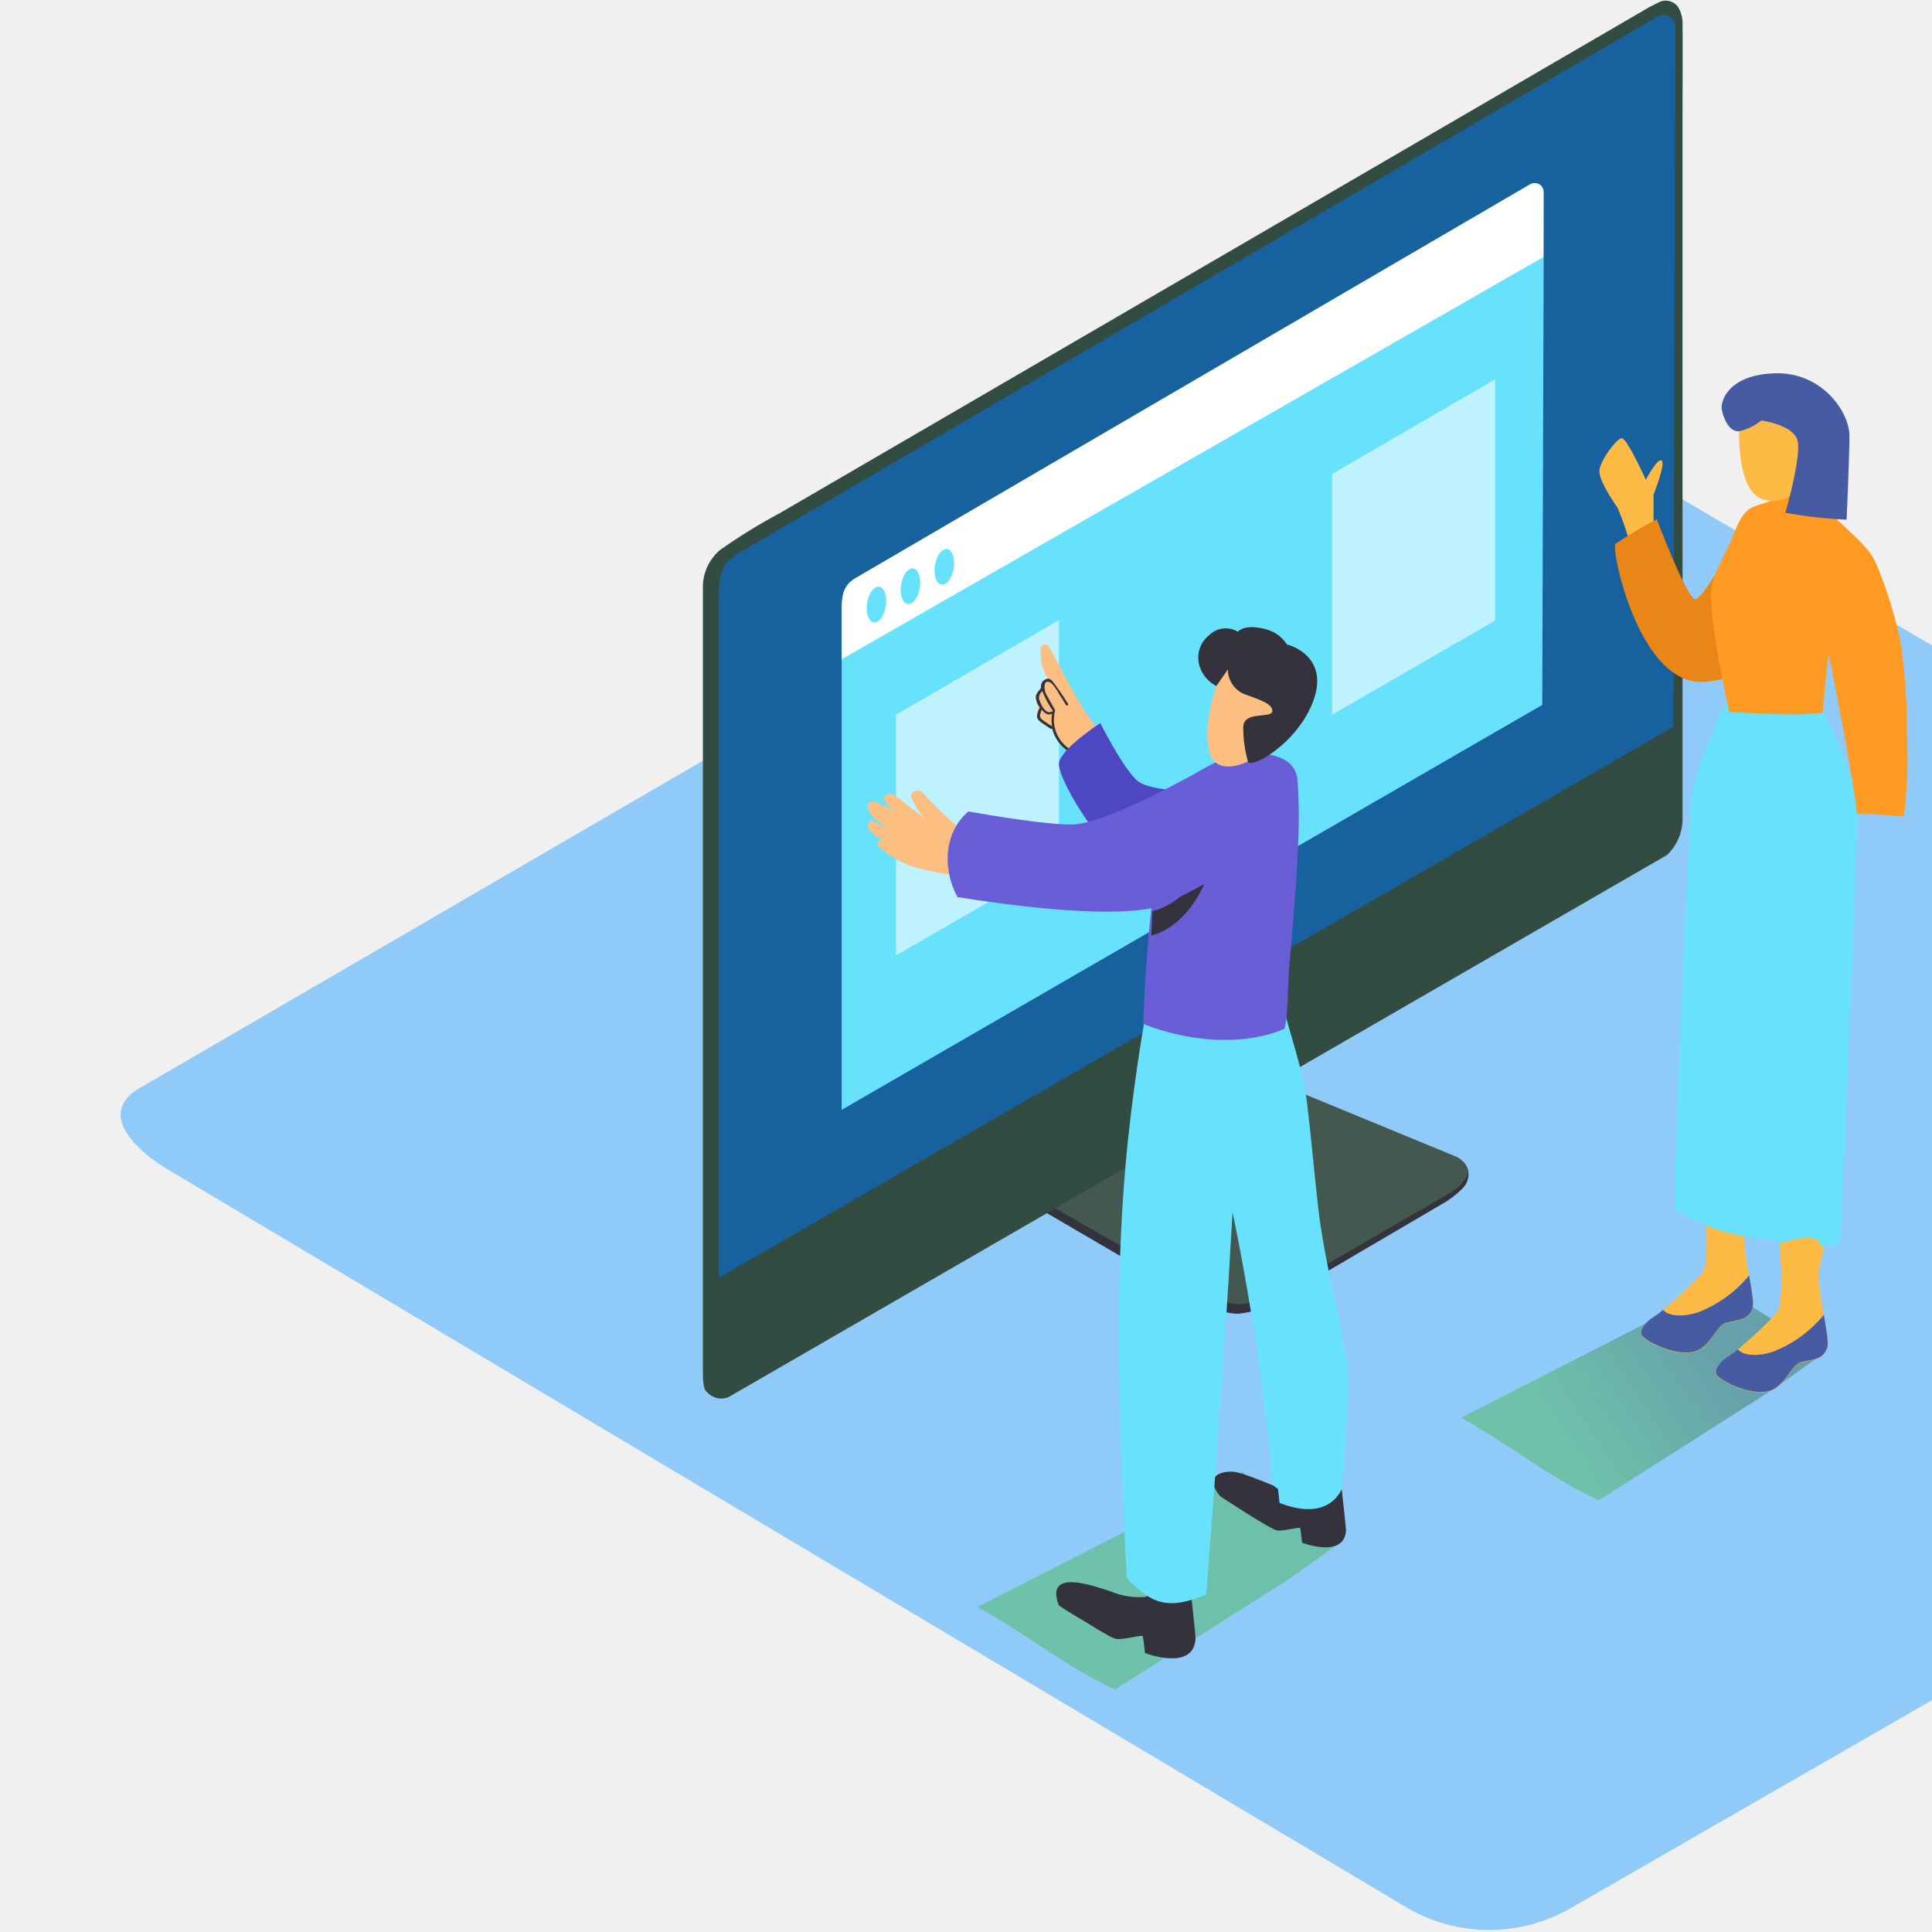
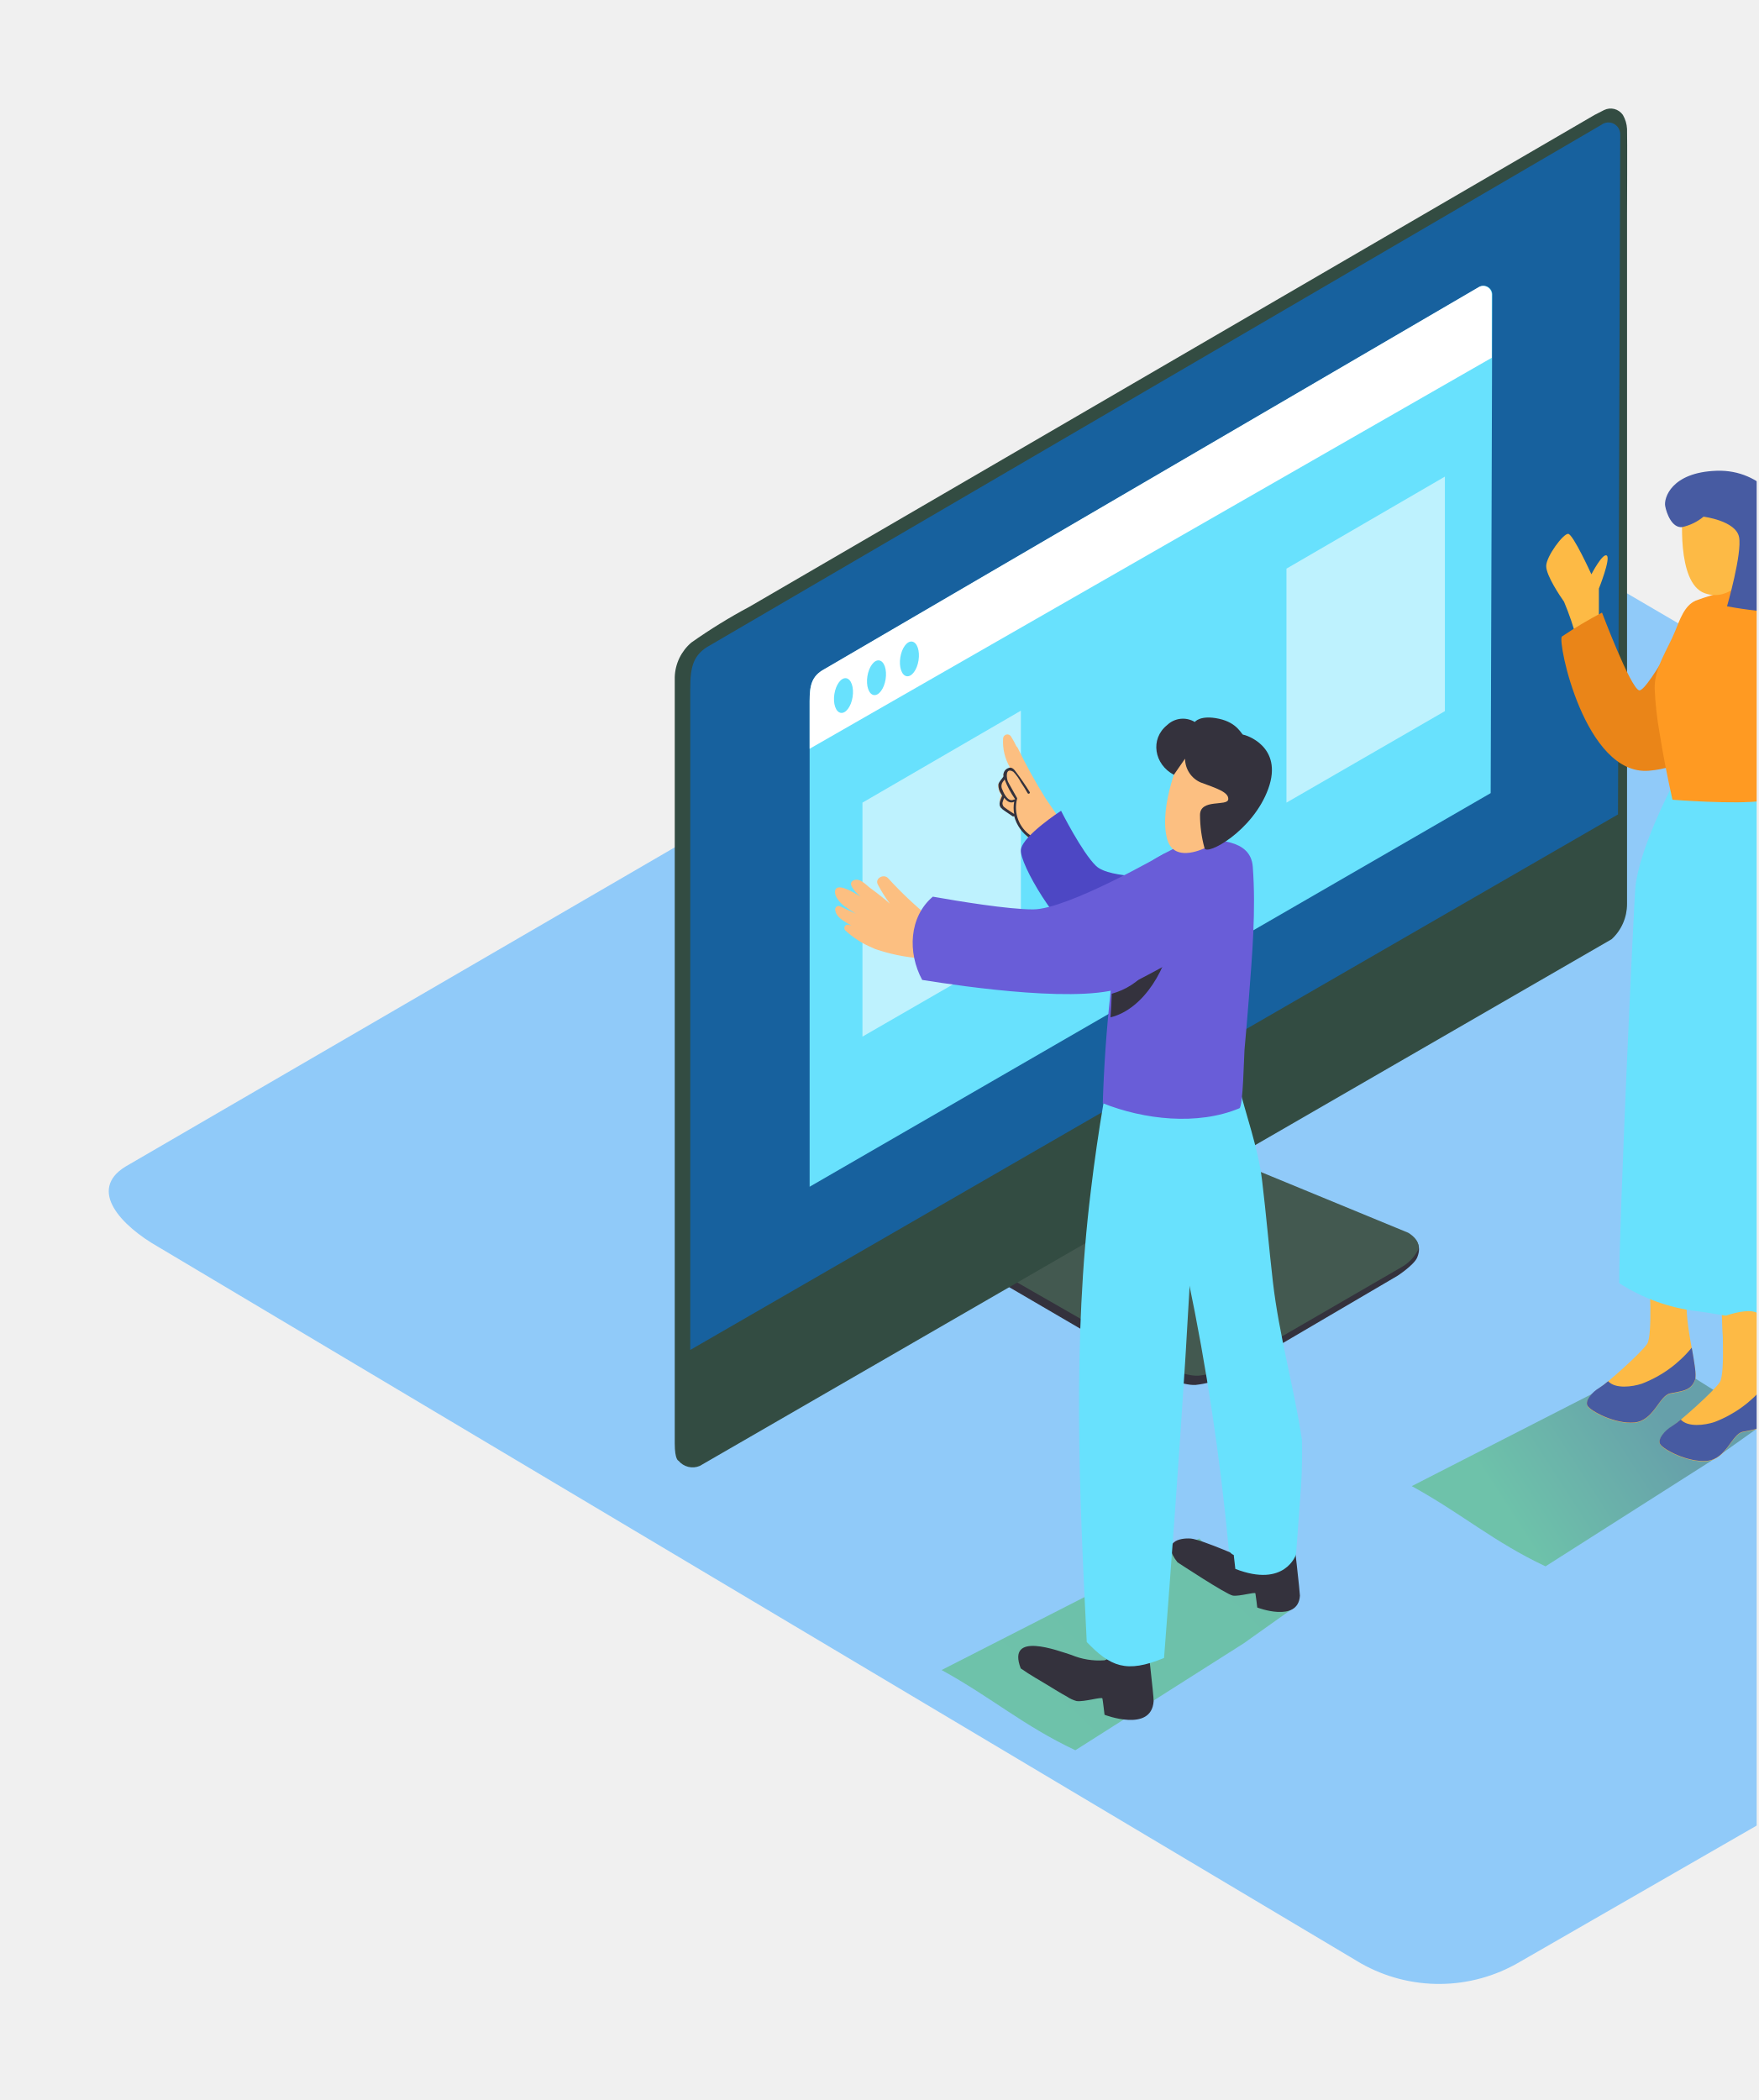
- <svg xmlns="http://www.w3.org/2000/svg" width="300" height="300" viewBox="0 0 97 110" fill="none">
-   <path d="M73.706 108.676L3.308 66.735C1.068 65.468 -0.855 63.383 1.33 62.021L71.979 20.957C73.04 20.294 74.65 19.859 75.727 20.491L149.623 63.746C151.863 65.057 152.266 68.722 150.014 70.036L82.985 108.609C81.578 109.432 79.981 109.871 78.354 109.883C76.727 109.895 75.125 109.479 73.706 108.676Z" fill="#90CAF9" />
-   <path d="M65.138 61.824L76.83 66.246C76.83 66.246 77.319 66.566 77.006 67.332C76.826 67.77 75.858 68.402 75.858 68.402L65.764 74.324C65.213 74.572 64.626 74.732 64.025 74.798C63.219 74.846 61.867 74.186 61.867 74.186L52.467 68.698L65.138 61.824Z" fill="#34323D" />
-   <path d="M65.305 61.279L76.475 65.883C76.475 65.883 77.259 66.313 77.051 66.897C76.828 67.332 76.48 67.688 76.052 67.92L65.931 73.783C65.379 74.031 64.793 74.191 64.192 74.257C63.385 74.305 62.034 73.645 62.034 73.645L53.131 68.54L65.305 61.279Z" fill="#435950" />
-   <path d="M34.988 79.54C34.775 79.632 34.539 79.651 34.314 79.597C34.089 79.542 33.887 79.415 33.739 79.236C33.739 79.236 33.52 79.193 33.52 78.225V33.343C33.531 32.955 33.624 32.574 33.792 32.224C33.961 31.874 34.2 31.564 34.495 31.314C35.587 30.543 36.725 29.842 37.903 29.213L87.392 0.413L87.948 0.129C88.136 0.035 88.35 0.012 88.553 0.064C88.756 0.117 88.933 0.24 89.053 0.413C89.198 0.662 89.281 0.942 89.296 1.231C89.315 1.7 89.296 6.237 89.296 6.237V46.63C89.296 47.018 89.216 47.401 89.061 47.756C88.906 48.111 88.679 48.429 88.395 48.691L34.988 79.54Z" fill="#334C42" />
-   <path d="M34.428 72.749V34.011C34.428 32.724 34.604 32.005 35.603 31.468L87.795 0.99C87.898 0.913 88.02 0.866 88.147 0.855C88.275 0.844 88.403 0.869 88.517 0.927C88.631 0.985 88.727 1.075 88.794 1.185C88.861 1.295 88.896 1.421 88.896 1.55L88.766 41.382L34.428 72.749Z" fill="#17619E" />
-   <path d="M41.42 63.19V34.761C41.42 33.817 41.549 33.288 42.27 32.893L80.593 10.521C80.667 10.466 80.755 10.432 80.847 10.424C80.94 10.415 81.032 10.432 81.116 10.472C81.199 10.513 81.27 10.576 81.321 10.654C81.371 10.732 81.4 10.823 81.403 10.916L81.309 40.135L41.42 63.19Z" fill="#68E1FD" />
-   <path d="M80.593 10.505L42.27 32.877C41.549 33.272 41.42 33.801 41.42 34.745V37.537L81.372 14.636V10.932C81.37 10.841 81.345 10.752 81.298 10.674C81.251 10.597 81.185 10.533 81.106 10.489C81.026 10.446 80.937 10.425 80.847 10.428C80.757 10.43 80.669 10.457 80.593 10.505Z" fill="white" />
-   <path d="M43.937 34.505C44.025 33.944 43.857 33.453 43.562 33.406C43.267 33.359 42.957 33.775 42.869 34.335C42.782 34.895 42.95 35.387 43.245 35.434C43.54 35.481 43.85 35.065 43.937 34.505Z" fill="#68E1FD" />
-   <path d="M45.871 33.461C45.958 32.901 45.79 32.409 45.495 32.362C45.2 32.316 44.891 32.732 44.803 33.292C44.715 33.852 44.884 34.344 45.178 34.391C45.473 34.437 45.783 34.021 45.871 33.461Z" fill="#68E1FD" />
-   <path d="M47.799 32.359C47.886 31.799 47.718 31.307 47.423 31.26C47.128 31.213 46.818 31.629 46.731 32.189C46.643 32.749 46.811 33.241 47.106 33.288C47.401 33.335 47.711 32.919 47.799 32.359Z" fill="#68E1FD" />
-   <path opacity="0.32" d="M92.923 74.19L91.775 73.005L76.688 80.725C79.653 82.355 81.458 83.978 84.521 85.423L94.384 79.145L97.404 77.001L92.923 74.19Z" fill="url(#paint0_linear)" />
-   <path d="M87.647 30.019V28.155C87.647 28.155 88.352 26.39 88.109 26.22C87.866 26.051 87.208 27.318 87.208 27.318C87.208 27.318 86.139 24.969 85.849 24.949C85.559 24.929 84.561 26.272 84.561 26.836C84.561 27.401 85.387 28.613 85.606 28.925C85.909 29.647 86.162 30.39 86.362 31.148" fill="#FDBA45" />
-   <path d="M93.337 28.854C93.337 28.854 90.513 34.252 90.004 34.113C89.494 33.975 87.83 29.561 87.83 29.561C87.022 29.986 86.238 30.454 85.48 30.962C85.202 31.239 86.823 39.124 90.572 38.824C94.32 38.524 95.405 35.053 95.405 35.053" fill="#EA8518" />
-   <path d="M93.908 42.626C93.606 42.452 93.289 42.279 92.988 42.125C91.715 44.438 91.002 46.93 90.367 49.481C90.273 50.365 90.187 51.246 90.117 52.13C89.694 57.5 90.567 65.653 90.708 71.027C90.731 71.904 91.209 71.793 92.569 71.027C95.965 57.757 91.954 58.491 93.908 42.626Z" fill="#FDBA45" />
-   <path d="M90.607 68.575C90.607 68.575 90.803 71.868 90.478 72.386C90.153 72.903 88.057 74.755 87.662 74.996C87.266 75.236 86.816 75.734 86.98 76.034C87.145 76.334 88.578 77.12 89.722 77.017C90.866 76.915 91.167 75.457 91.814 75.315C92.46 75.173 93.036 75.185 93.275 74.526C93.513 73.866 92.452 70.779 92.883 69.14C93.314 67.501 90.607 68.575 90.607 68.575Z" fill="#FDBA45" />
-   <path d="M90.168 74.723C89.593 74.917 88.602 75.039 88.19 74.581C88.022 74.724 87.846 74.856 87.661 74.976C87.27 75.201 86.815 75.714 86.98 76.014C87.144 76.314 88.578 77.1 89.722 76.997C90.865 76.895 91.167 75.438 91.813 75.296C92.46 75.153 93.035 75.165 93.274 74.506C93.376 74.226 93.239 73.491 93.086 72.615C92.312 73.562 91.306 74.288 90.168 74.723Z" fill="#475BA2" />
-   <path d="M98.15 44.877C96.975 44.194 95.581 43.574 95.581 43.574C94.978 45.122 95.15 47.127 94.954 48.758C94.727 50.63 94.511 52.501 94.363 54.381C93.94 59.751 94.813 67.904 94.954 73.278C94.978 74.154 95.456 74.044 96.815 73.278C100.222 60.007 96.212 60.742 98.15 44.877Z" fill="#FDBA45" />
-   <path d="M93.376 70.478C94.884 70.648 96.811 71.225 98.272 70.814C98.475 66.98 99.294 47.491 99.228 46.31C99.079 43.59 97.175 40.344 97.175 40.344L91.879 39.831C91.879 39.831 90.011 43.408 89.784 45.651C89.694 46.555 88.824 65.507 88.836 68.836C90.208 69.72 91.759 70.282 93.376 70.478Z" fill="#68E1FD" />
-   <path d="M94.861 70.822C94.861 70.822 95.057 74.115 94.732 74.632C94.407 75.15 92.311 77.001 91.916 77.242C91.52 77.483 91.07 77.981 91.234 78.281C91.398 78.581 92.832 79.367 93.976 79.264C95.12 79.161 95.421 77.704 96.067 77.562C96.714 77.42 97.29 77.432 97.528 76.772C97.767 76.113 96.706 73.025 97.137 71.387C97.568 69.748 94.861 70.822 94.861 70.822Z" fill="#FDBA45" />
-   <path d="M94.422 76.97C93.846 77.163 92.855 77.286 92.444 76.828C92.276 76.971 92.1 77.102 91.915 77.222C91.524 77.448 91.069 77.961 91.234 78.261C91.398 78.561 92.832 79.347 93.976 79.244C95.119 79.141 95.421 77.684 96.067 77.542C96.713 77.4 97.289 77.412 97.528 76.753C97.63 76.472 97.493 75.738 97.34 74.861C96.566 75.808 95.56 76.535 94.422 76.97Z" fill="#475BA2" />
-   <path d="M101.784 37.039V36.956C101.477 35.31 100.995 33.701 100.346 32.159C100.045 31.369 99.296 30.718 98.697 30.149C97.897 29.382 97.042 28.675 96.139 28.033C96.139 28.033 94.33 28.471 93.339 28.854C92.65 29.122 92.368 30.038 92.113 30.647C91.686 31.705 90.895 32.791 90.914 33.999C90.95 34.872 91.045 35.741 91.2 36.601C91.408 37.916 91.666 39.223 91.956 40.522C91.956 40.522 95.654 40.818 97.264 40.585L97.604 37.166C97.604 37.166 98.689 42.543 99.12 45.434L99.226 46.31L101.897 46.484C102.094 44.943 102.153 43.388 102.074 41.837C102.084 40.233 101.987 38.63 101.784 37.039Z" fill="#FF9A22" />
-   <path d="M92.557 23.603C92.557 23.603 92.158 27.816 93.838 28.424C95.518 29.032 96.607 26.947 96.607 26.947C96.607 26.947 97.187 24.124 96.674 23.476C96.161 22.829 93.56 22.477 92.557 23.603Z" fill="#FDBA45" />
-   <path d="M93.777 23.942C93.411 24.245 92.979 24.455 92.516 24.554C91.932 24.609 91.611 23.764 91.529 23.314C91.446 22.864 91.881 21.34 94.552 21.253C97.224 21.166 98.798 23.448 98.798 24.807C98.798 26.165 98.638 29.588 98.638 29.588C97.468 29.538 96.303 29.406 95.152 29.194C95.152 29.194 96.045 26.098 95.857 25.139C95.669 24.179 93.777 23.942 93.777 23.942Z" fill="#475BA2" />
-   <path opacity="0.57" d="M78.627 35.333V21.597L69.348 26.986V40.691L78.627 35.333Z" fill="white" />
-   <path opacity="0.57" d="M53.793 49.042V35.306L44.514 40.691V54.397L53.793 49.042Z" fill="white" />
-   <path opacity="0.32" d="M65.39 84.977L64.242 83.793L49.15 91.496C52.115 93.127 53.921 94.75 56.984 96.195L66.839 89.936L69.859 87.793L65.39 84.977Z" fill="url(#paint1_linear)" />
-   <path d="M43.211 46.768C43.52 46.91 43.822 47.056 44.128 47.203C43.889 47.052 43.65 46.895 43.423 46.725C43.195 46.555 42.858 46.176 42.91 45.864C42.984 45.394 43.791 45.813 44.394 46.192C43.975 45.824 43.63 45.402 44.002 45.24C44.374 45.078 44.75 45.54 44.974 45.698C45.365 45.982 45.757 46.286 46.121 46.61C45.86 46.261 45.627 45.891 45.424 45.505C45.209 45.141 45.745 44.841 46.008 45.11C46.75 45.924 47.55 46.682 48.401 47.38C48.441 47.41 48.474 47.448 48.499 47.491H49.02C49.176 47.491 49.321 47.491 49.466 47.491H49.592C49.644 47.48 49.699 47.482 49.75 47.498C49.801 47.514 49.848 47.542 49.885 47.581C49.954 47.605 50.019 47.635 50.081 47.672C50.101 47.686 50.12 47.702 50.136 47.72C50.308 47.72 50.481 47.751 50.649 47.775C50.706 47.787 50.759 47.812 50.805 47.847C50.851 47.883 50.888 47.928 50.915 47.979C50.941 48.031 50.956 48.088 50.958 48.146C50.961 48.204 50.95 48.262 50.927 48.316L50.998 48.276C51.389 48.036 51.691 48.671 51.307 48.92C50.492 49.425 49.553 49.691 48.597 49.69C48.592 49.733 48.57 49.773 48.536 49.8C48.503 49.828 48.46 49.84 48.417 49.836C47.401 49.809 46.395 49.636 45.428 49.323C45.307 49.289 45.191 49.243 45.079 49.185C44.502 48.945 43.972 48.604 43.513 48.178C43.481 48.147 43.46 48.106 43.454 48.063C43.448 48.019 43.457 47.974 43.479 47.936C43.501 47.897 43.535 47.868 43.576 47.851C43.617 47.835 43.663 47.833 43.705 47.846L43.873 47.897C43.763 47.834 43.654 47.775 43.548 47.708C43.282 47.538 42.964 47.333 42.921 46.993C42.912 46.955 42.914 46.915 42.926 46.878C42.939 46.842 42.962 46.809 42.993 46.785C43.024 46.761 43.061 46.747 43.1 46.744C43.138 46.741 43.177 46.749 43.211 46.768Z" fill="#FCBF81" />
-   <path d="M56.457 42.393C56.598 42.35 55.348 40.616 55.246 40.455C54.645 39.492 54.096 38.496 53.601 37.474C53.585 37.442 53.56 37.414 53.531 37.395C53.439 37.199 53.336 37.009 53.221 36.826C53.194 36.777 53.152 36.738 53.101 36.716C53.05 36.694 52.993 36.69 52.939 36.704C52.886 36.718 52.838 36.749 52.804 36.794C52.77 36.838 52.751 36.892 52.751 36.948C52.717 37.529 52.853 38.107 53.143 38.611C53.022 38.749 52.885 38.895 52.751 39.049C52.769 39.061 52.782 39.079 52.789 39.1C52.797 39.12 52.797 39.143 52.791 39.163C52.762 39.248 52.72 39.327 52.665 39.396C52.635 39.447 52.596 39.492 52.552 39.531C52.533 39.546 52.509 39.556 52.485 39.558C52.46 39.675 52.461 39.796 52.489 39.913C52.517 40.029 52.57 40.137 52.646 40.23C52.541 40.457 52.524 40.716 52.599 40.956V40.988H52.638C52.966 41.179 53.279 41.395 53.574 41.635C53.586 41.648 53.595 41.664 53.6 41.682C53.605 41.699 53.605 41.717 53.602 41.735C53.599 41.753 53.591 41.769 53.58 41.783C53.569 41.798 53.555 41.809 53.539 41.817C53.778 41.933 54.024 42.035 54.275 42.121C54.302 42.133 54.331 42.139 54.361 42.139C54.391 42.139 54.42 42.133 54.447 42.121C54.479 42.152 54.51 42.184 54.545 42.215C54.576 42.247 54.615 42.269 54.657 42.281C54.7 42.293 54.744 42.293 54.787 42.283C54.829 42.272 54.868 42.25 54.9 42.22C54.932 42.189 54.955 42.151 54.968 42.109C54.973 42.079 54.973 42.048 54.968 42.018L55.058 42.121C55.047 42.162 55.045 42.206 55.053 42.248C55.06 42.291 55.077 42.331 55.102 42.366C55.127 42.401 55.159 42.43 55.196 42.451C55.233 42.472 55.274 42.485 55.317 42.488C55.39 42.498 55.464 42.479 55.525 42.436C55.585 42.392 55.627 42.328 55.642 42.255C55.648 42.217 55.648 42.178 55.642 42.141L55.834 42.437C55.841 42.448 55.852 42.456 55.864 42.462C55.876 42.467 55.89 42.468 55.903 42.466C55.916 42.464 55.928 42.459 55.938 42.45C55.948 42.441 55.955 42.43 55.959 42.417C55.962 42.408 55.962 42.398 55.959 42.389C56.061 42.559 56.15 42.736 56.226 42.918C57.518 44.841 56.492 42.46 56.457 42.393ZM55.344 42.338C55.304 42.337 55.266 42.321 55.237 42.294C55.208 42.266 55.191 42.228 55.188 42.188C55.224 42.197 55.263 42.198 55.3 42.19C55.337 42.183 55.373 42.167 55.403 42.145C55.409 42.152 55.417 42.158 55.426 42.162C55.435 42.166 55.444 42.168 55.454 42.168C55.464 42.168 55.473 42.166 55.482 42.162C55.491 42.158 55.499 42.152 55.505 42.145C55.51 42.168 55.509 42.192 55.503 42.215C55.498 42.238 55.487 42.26 55.472 42.278C55.457 42.297 55.438 42.312 55.417 42.322C55.395 42.332 55.372 42.338 55.348 42.338H55.344Z" fill="#FCBF81" />
-   <path d="M56.12 42.346C55.848 42.128 55.62 41.86 55.447 41.556C55.413 41.493 55.368 41.438 55.312 41.394C55.257 41.349 55.194 41.316 55.126 41.297C55.058 41.278 54.987 41.273 54.917 41.282C54.847 41.291 54.779 41.315 54.718 41.351C54.7 41.211 54.69 41.07 54.691 40.928C54.691 40.214 53.575 40.202 53.586 40.928C53.564 41.487 53.713 42.038 54.013 42.508C54.347 42.935 54.755 43.299 55.216 43.582C55.297 43.628 55.388 43.653 55.482 43.655C55.575 43.657 55.667 43.636 55.751 43.593C55.834 43.551 55.906 43.488 55.959 43.411C56.013 43.334 56.047 43.245 56.058 43.151L56.109 43.112C56.207 43.01 56.262 42.873 56.265 42.731C56.267 42.589 56.215 42.451 56.12 42.346Z" fill="#FCBF81" />
-   <path d="M54.419 42.654C54.066 42.43 53.794 42.098 53.641 41.706C53.488 41.315 53.463 40.885 53.569 40.478C53.574 40.47 53.576 40.46 53.576 40.451C53.576 40.441 53.574 40.431 53.569 40.423L53.197 39.76C53.143 39.661 53.08 39.562 53.033 39.459C52.955 39.282 52.857 38.595 53.35 38.883C53.529 39.069 53.679 39.281 53.797 39.511C53.938 39.716 54.071 39.929 54.188 40.139C54.235 40.214 54.357 40.139 54.31 40.072C54.067 39.679 53.806 39.296 53.526 38.922C53.401 38.749 53.268 38.567 53.033 38.678C52.943 38.715 52.868 38.782 52.821 38.869C52.774 38.955 52.757 39.055 52.774 39.151C52.688 39.317 52.508 39.444 52.477 39.637C52.473 39.834 52.531 40.027 52.641 40.19L52.704 40.297C52.693 40.304 52.685 40.316 52.68 40.328C52.602 40.541 52.457 40.778 52.618 40.984C52.689 41.065 52.772 41.134 52.864 41.189L53.307 41.489C53.314 41.494 53.322 41.498 53.331 41.499C53.339 41.501 53.348 41.501 53.356 41.499C53.365 41.497 53.373 41.494 53.38 41.489C53.387 41.483 53.393 41.477 53.397 41.469C53.536 42.011 53.87 42.48 54.333 42.788C54.423 42.82 54.494 42.705 54.419 42.654ZM52.712 39.937C52.67 39.865 52.651 39.783 52.656 39.7C52.661 39.617 52.69 39.538 52.739 39.471C52.774 39.424 52.81 39.38 52.841 39.337C52.996 39.738 53.198 40.119 53.444 40.47V40.518C53.433 40.51 53.42 40.505 53.407 40.505C53.394 40.505 53.38 40.51 53.37 40.518C53.045 40.68 52.79 40.151 52.712 39.937ZM52.868 40.992C52.814 40.963 52.77 40.918 52.744 40.862C52.717 40.807 52.708 40.744 52.719 40.684C52.743 40.588 52.776 40.496 52.818 40.407C52.962 40.601 53.166 40.758 53.401 40.64C53.357 40.876 53.357 41.119 53.401 41.355C53.217 41.24 53.033 41.118 52.861 40.992H52.868Z" fill="#34323D" />
-   <path d="M62.241 45.019C62.241 45.019 59.017 45.189 58.195 44.399C57.372 43.609 56.146 41.169 56.146 41.169C56.146 41.169 53.925 42.606 53.796 43.436C53.667 44.265 56.119 48.269 57.196 48.537" fill="#4D47C4" />
-   <path d="M67.129 85.068C67.129 85.068 64.387 83.848 63.749 83.797C63.11 83.745 61.998 83.974 62.965 85.186C62.965 85.186 65.833 87.078 66.209 87.137C66.585 87.196 67.505 86.908 67.529 87.007C67.552 87.106 67.638 87.836 67.638 87.836C67.638 87.836 70.035 88.756 70.137 87.141C70.137 86.932 69.793 83.931 69.793 83.931" fill="#34323D" />
-   <path d="M70.255 78.004C69.782 74.901 68.916 71.892 68.552 68.749C68.325 66.775 68.16 64.801 67.921 62.826C67.682 60.852 66.95 58.941 66.48 56.987C66.467 56.941 66.47 56.893 66.488 56.849C66.506 56.806 66.537 56.769 66.578 56.746C66.554 56.679 66.534 56.608 66.515 56.541C66.272 56.307 66.025 56.086 65.786 55.877L62.438 58.151C62.438 58.151 62.457 60.22 62.563 63.213C62.955 64.959 63.248 66.518 63.687 68.173C63.639 68.225 63.605 68.288 63.587 68.357C63.569 68.426 63.569 68.498 63.585 68.567C64.675 73.782 65.469 79.055 65.963 84.361C65.969 84.449 66.001 84.533 66.054 84.603C66.107 84.673 66.178 84.726 66.26 84.756L66.354 85.573C69.269 86.707 69.907 84.732 69.907 84.732C69.907 84.732 70.04 83.05 70.205 80.713C70.26 79.797 70.275 78.9 70.255 78.004Z" fill="#68E1FD" />
-   <path d="M61.173 89.597L59.551 90.201C59.503 90.35 59.418 90.483 59.303 90.588C59.188 90.694 59.048 90.767 58.897 90.801C58.84 90.87 58.758 90.915 58.67 90.928C58.013 90.974 57.355 90.866 56.747 90.612C55.963 90.367 52.943 89.198 53.785 91.401C54.338 91.796 54.961 92.132 55.521 92.479C55.838 92.673 56.159 92.874 56.484 93.048C56.657 93.166 56.847 93.256 57.048 93.312C57.483 93.38 58.541 93.048 58.568 93.162C58.595 93.277 58.693 94.118 58.693 94.118C58.693 94.118 61.435 95.176 61.568 93.328C61.584 93.044 61.173 89.597 61.173 89.597Z" fill="#34323D" />
-   <path d="M63.448 72.903C63.785 67.415 63.972 61.895 65.12 56.497C65.171 55.095 66.072 55.992 66.009 55.435C65.52 50.922 58.994 56.292 58.994 56.292C58.732 56.509 58.697 57.895 58.646 58.207C58.35 59.941 58.099 61.681 57.89 63.427C56.809 72.243 57.208 81.013 57.651 89.858C59.037 91.287 59.946 91.713 62.179 90.789C62.625 85.001 63.048 79.213 63.416 73.416L63.448 72.903Z" fill="#68E1FD" />
-   <path d="M59.961 45.619C60.023 45.335 60.744 45.141 60.971 45.023C61.477 44.746 61.183 44.265 61.676 43.965C62.395 43.543 63.144 43.174 63.917 42.863H63.936C65.174 42.863 67.25 42.792 67.375 44.442C67.567 47.009 67.344 49.575 67.148 52.126C67.07 53.153 66.98 54.171 66.89 55.174C66.858 55.541 66.811 58.503 66.592 58.594C64.136 59.62 60.995 59.257 58.59 58.298C58.721 54.042 59.179 49.803 59.961 45.619Z" fill="#695DD8" />
-   <path d="M62.165 48.209C62.091 49.063 61.758 49.874 61.213 50.531C60.667 51.189 59.934 51.661 59.114 51.885C59.114 52.055 59.063 53.097 59.043 53.267C61.001 52.793 62.451 50.31 62.654 48.209C62.69 47.893 62.196 47.893 62.165 48.209Z" fill="#34323D" />
-   <path d="M63.36 37.687C63.2 37.73 61.825 40.913 62.365 42.843C62.906 44.774 66.161 42.788 66.98 41.315C67.798 39.843 66.443 36.869 63.36 37.687Z" fill="#FCBF81" />
-   <path d="M63.408 38.117C63.41 38.413 63.497 38.701 63.658 38.948C63.819 39.194 64.048 39.389 64.317 39.507C65.229 39.846 65.985 40.075 65.938 40.502C65.891 40.928 64.289 40.443 64.285 41.414C64.286 42.069 64.374 42.721 64.548 43.353C64.65 43.831 67.384 42.37 68.285 39.874C69.185 37.379 66.929 36.715 66.82 36.715C66.71 36.715 66.506 36.02 65.398 35.78C64.289 35.539 63.98 35.969 63.98 35.969C63.728 35.816 63.434 35.751 63.141 35.783C62.849 35.815 62.575 35.943 62.362 36.147C61.34 36.964 61.602 38.457 62.754 39.061L63.408 38.117Z" fill="#34323D" />
-   <path d="M62.172 43.688C62.172 43.688 56.54 46.942 54.511 46.946C53.046 46.946 50.147 46.468 48.636 46.2C47.241 47.384 47.147 49.477 48.013 51.076C50.472 51.471 57.758 52.537 60.041 51.396C62.807 50.014 65.85 48.162 65.85 48.162C65.85 48.162 68.615 45.438 62.172 43.688Z" fill="#695DD8" />
+ <svg xmlns="http://www.w3.org/2000/svg" width="103" height="123" viewBox="0 0 103 123" fill="none">
+   <mask id="mask0" mask-type="alpha" maskUnits="userSpaceOnUse" x="0" y="0" width="103" height="123">
+     <rect x="0.871" y="0.224" width="102.017" height="122.382" fill="#C4C4C4" />
+   </mask>
+   <g mask="url(#mask0)">
+     <path d="M79.706 114.995L9.308 73.055C7.068 71.787 5.145 69.703 7.33 68.34L77.979 27.277C79.04 26.613 80.65 26.179 81.727 26.811L155.623 70.066C157.863 71.377 158.266 75.041 156.014 76.356L88.985 114.928C87.578 115.751 85.981 116.191 84.354 116.202C82.727 116.214 81.125 115.798 79.706 114.995V114.995Z" fill="#90CAF9" />
+     <path d="M71.138 68.143L82.83 72.565C82.83 72.565 83.319 72.885 83.006 73.651C82.826 74.089 81.858 74.721 81.858 74.721L71.764 80.644C71.213 80.892 70.626 81.052 70.025 81.118C69.219 81.165 67.867 80.506 67.867 80.506L58.467 75.017L71.138 68.143Z" fill="#34323D" />
+     <path d="M71.305 67.598L82.475 72.202C82.475 72.202 83.259 72.632 83.051 73.217C82.828 73.651 82.48 74.008 82.052 74.239L71.931 80.103C71.379 80.351 70.793 80.511 70.192 80.577C69.385 80.624 68.034 79.965 68.034 79.965L59.131 74.859L71.305 67.598Z" fill="#435950" />
+     <path d="M40.988 85.86C40.775 85.951 40.539 85.971 40.314 85.916C40.089 85.861 39.887 85.735 39.739 85.556C39.739 85.556 39.52 85.512 39.52 84.545V39.663C39.531 39.274 39.624 38.893 39.792 38.543C39.961 38.194 40.2 37.883 40.495 37.633C41.587 36.863 42.725 36.161 43.903 35.533L93.392 6.733L93.948 6.448C94.136 6.355 94.35 6.332 94.553 6.384C94.756 6.436 94.933 6.56 95.053 6.733C95.198 6.982 95.281 7.262 95.296 7.55C95.315 8.02 95.296 12.557 95.296 12.557V52.949C95.296 53.337 95.216 53.721 95.061 54.075C94.906 54.43 94.679 54.749 94.395 55.01L40.988 85.86Z" fill="#334C42" />
+     <path d="M40.428 79.068V40.33C40.428 39.043 40.604 38.324 41.603 37.787L93.795 7.309C93.898 7.232 94.02 7.186 94.147 7.175C94.275 7.163 94.403 7.188 94.517 7.247C94.631 7.305 94.727 7.394 94.794 7.504C94.861 7.614 94.896 7.741 94.896 7.87L94.766 47.702L40.428 79.068Z" fill="#17619E" />
+     <path d="M47.42 69.509V41.08C47.42 40.137 47.549 39.608 48.27 39.213L86.593 16.841C86.667 16.785 86.755 16.752 86.847 16.743C86.94 16.734 87.032 16.751 87.116 16.792C87.199 16.832 87.27 16.895 87.321 16.974C87.371 17.052 87.4 17.142 87.403 17.236L87.309 46.454L47.42 69.509Z" fill="#68E1FD" />
+     <path d="M86.593 16.825L48.27 39.197C47.549 39.592 47.42 40.121 47.42 41.065V43.856L87.372 20.955V17.252C87.37 17.16 87.345 17.072 87.298 16.994C87.251 16.916 87.185 16.852 87.106 16.809C87.026 16.765 86.937 16.744 86.847 16.747C86.757 16.75 86.669 16.777 86.593 16.825V16.825Z" fill="white" />
+     <path d="M49.937 40.824C50.025 40.264 49.857 39.772 49.562 39.725C49.267 39.678 48.957 40.094 48.869 40.654C48.782 41.215 48.95 41.707 49.245 41.753C49.54 41.8 49.85 41.384 49.937 40.824Z" fill="#68E1FD" />
+     <path d="M51.871 39.781C51.958 39.221 51.79 38.729 51.495 38.682C51.2 38.635 50.891 39.051 50.803 39.611C50.715 40.171 50.884 40.663 51.178 40.71C51.473 40.757 51.783 40.341 51.871 39.781Z" fill="#68E1FD" />
+     <path d="M53.799 38.678C53.886 38.118 53.718 37.626 53.423 37.579C53.128 37.532 52.818 37.949 52.731 38.509C52.643 39.069 52.811 39.561 53.106 39.607C53.401 39.654 53.711 39.238 53.799 38.678Z" fill="#68E1FD" />
+     <path opacity="0.32" d="M98.923 80.51L97.775 79.325L82.688 87.044C85.653 88.675 87.458 90.298 90.521 91.743L100.384 85.465L103.404 83.321L98.923 80.51Z" fill="url(#paint0_linear)" />
+     <path d="M93.647 36.338V34.475C93.647 34.475 94.352 32.71 94.109 32.54C93.866 32.37 93.208 33.638 93.208 33.638C93.208 33.638 92.139 31.288 91.849 31.268C91.559 31.249 90.561 32.591 90.561 33.156C90.561 33.72 91.387 34.933 91.606 35.245C91.909 35.967 92.162 36.71 92.362 37.468" fill="#FDBA45" />
+     <path d="M99.337 35.173C99.337 35.173 96.513 40.571 96.004 40.433C95.494 40.295 93.83 35.88 93.83 35.88C93.022 36.305 92.238 36.773 91.48 37.282C91.202 37.558 92.823 45.443 96.572 45.143C100.32 44.843 101.405 41.373 101.405 41.373" fill="#EA8518" />
+     <path d="M99.908 48.946C99.606 48.772 99.289 48.598 98.988 48.444C97.715 50.758 97.002 53.249 96.367 55.8C96.273 56.685 96.187 57.565 96.117 58.45C95.694 63.819 96.567 71.973 96.708 77.347C96.731 78.223 97.209 78.113 98.569 77.347C101.964 64.076 97.954 64.811 99.908 48.946Z" fill="#FDBA45" />
+     <path d="M96.607 74.895C96.607 74.895 96.803 78.188 96.478 78.705C96.153 79.222 94.057 81.074 93.662 81.315C93.266 81.556 92.816 82.053 92.98 82.353C93.145 82.654 94.578 83.439 95.722 83.337C96.866 83.234 97.167 81.777 97.814 81.635C98.46 81.493 99.036 81.505 99.275 80.845C99.513 80.186 98.452 77.098 98.883 75.46C99.314 73.821 96.607 74.895 96.607 74.895Z" fill="#FDBA45" />
+     <path d="M96.168 81.043C95.593 81.236 94.602 81.358 94.19 80.9C94.022 81.043 93.846 81.175 93.661 81.295C93.27 81.52 92.815 82.034 92.98 82.334C93.144 82.634 94.578 83.419 95.722 83.317C96.865 83.214 97.167 81.757 97.813 81.615C98.46 81.473 99.035 81.485 99.274 80.825C99.376 80.545 99.239 79.811 99.086 78.934C98.312 79.881 97.306 80.608 96.168 81.043Z" fill="#475BA2" />
+     <path d="M104.15 51.196C102.975 50.513 101.581 49.893 101.581 49.893C100.978 51.441 101.15 53.447 100.954 55.078C100.727 56.949 100.512 58.821 100.363 60.7C99.94 66.07 100.813 74.224 100.954 79.597C100.978 80.474 101.455 80.363 102.815 79.597C106.222 66.327 102.211 67.061 104.15 51.196Z" fill="#FDBA45" />
+     <path d="M99.376 76.798C100.884 76.968 102.811 77.544 104.272 77.134C104.475 73.3 105.294 53.81 105.227 52.63C105.079 49.909 103.175 46.663 103.175 46.663L97.879 46.15C97.879 46.15 96.011 49.727 95.784 51.97C95.694 52.874 94.824 71.827 94.836 75.155C96.208 76.04 97.759 76.601 99.376 76.798V76.798Z" fill="#68E1FD" />
+     <path d="M100.861 77.141C100.861 77.141 101.057 80.434 100.732 80.952C100.407 81.469 98.311 83.321 97.916 83.562C97.52 83.802 97.07 84.3 97.234 84.6C97.398 84.9 98.832 85.686 99.976 85.583C101.12 85.481 101.421 84.024 102.067 83.882C102.714 83.739 103.29 83.751 103.528 83.092C103.767 82.432 102.706 79.345 103.137 77.706C103.568 76.067 100.861 77.141 100.861 77.141Z" fill="#FDBA45" />
+     <path d="M100.422 83.289C99.846 83.483 98.855 83.605 98.444 83.147C98.276 83.29 98.1 83.422 97.915 83.542C97.524 83.767 97.069 84.28 97.234 84.58C97.398 84.88 98.832 85.666 99.976 85.564C101.119 85.461 101.421 84.004 102.067 83.862C102.714 83.72 103.289 83.731 103.528 83.072C103.63 82.792 103.493 82.057 103.34 81.181C102.566 82.128 101.56 82.855 100.422 83.289V83.289Z" fill="#475BA2" />
+     <path d="M107.784 43.359V43.276C107.477 41.629 106.995 40.021 106.346 38.478C106.045 37.689 105.296 37.037 104.697 36.469C103.896 35.702 103.042 34.995 102.14 34.352C102.14 34.352 100.33 34.791 99.339 35.173C98.65 35.442 98.368 36.358 98.113 36.966C97.686 38.024 96.895 39.11 96.914 40.318C96.95 41.191 97.045 42.061 97.2 42.92C97.408 44.235 97.666 45.542 97.956 46.841C97.956 46.841 101.654 47.137 103.264 46.904L103.604 43.485C103.604 43.485 104.689 48.863 105.12 51.753L105.226 52.63L107.897 52.803C108.094 51.263 108.153 49.707 108.074 48.156C108.084 46.552 107.987 44.949 107.784 43.359Z" fill="#FF9A22" />
+     <path d="M98.557 29.922C98.557 29.922 98.158 34.135 99.838 34.743C101.518 35.351 102.607 33.266 102.607 33.266C102.607 33.266 103.187 30.443 102.674 29.796C102.161 29.148 99.56 28.797 98.557 29.922Z" fill="#FDBA45" />
+     <path d="M99.777 30.262C99.411 30.565 98.979 30.775 98.516 30.874C97.932 30.929 97.611 30.084 97.529 29.634C97.446 29.184 97.881 27.66 100.552 27.573C103.224 27.486 104.798 29.768 104.798 31.126C104.798 32.484 104.638 35.908 104.638 35.908C103.468 35.857 102.303 35.725 101.152 35.513C101.152 35.513 102.045 32.417 101.857 31.458C101.669 30.498 99.777 30.262 99.777 30.262Z" fill="#475BA2" />
+     <path opacity="0.57" d="M84.627 41.653V27.916L75.348 33.306V47.011L84.627 41.653Z" fill="white" />
+     <path opacity="0.57" d="M59.793 55.362V41.625L50.514 47.011V60.716L59.793 55.362Z" fill="white" />
+     <path opacity="0.32" d="M71.39 91.297L70.242 90.112L55.15 97.816C58.115 99.446 59.921 101.069 62.984 102.514L72.839 96.256L75.859 94.112L71.39 91.297Z" fill="url(#paint1_linear)" />
+     <path d="M49.211 53.088C49.52 53.23 49.822 53.376 50.128 53.522C49.889 53.372 49.65 53.214 49.423 53.044C49.195 52.874 48.858 52.495 48.91 52.183C48.984 51.714 49.791 52.132 50.394 52.511C49.975 52.144 49.63 51.721 50.002 51.559C50.374 51.398 50.75 51.86 50.974 52.017C51.365 52.302 51.757 52.606 52.121 52.93C51.86 52.581 51.627 52.211 51.424 51.824C51.209 51.461 51.745 51.161 52.008 51.429C52.75 52.243 53.55 53.002 54.401 53.7C54.441 53.729 54.474 53.767 54.499 53.81H55.02C55.176 53.81 55.321 53.81 55.466 53.81H55.592C55.644 53.799 55.699 53.801 55.75 53.817C55.801 53.833 55.848 53.862 55.885 53.901C55.954 53.924 56.019 53.955 56.081 53.992C56.101 54.005 56.12 54.021 56.136 54.039C56.308 54.039 56.481 54.071 56.649 54.094C56.706 54.107 56.759 54.131 56.805 54.167C56.851 54.202 56.888 54.247 56.915 54.299C56.941 54.35 56.956 54.407 56.958 54.466C56.961 54.524 56.95 54.582 56.927 54.635L56.998 54.596C57.389 54.355 57.691 54.991 57.307 55.239C56.492 55.744 55.553 56.011 54.597 56.009C54.592 56.053 54.57 56.092 54.536 56.12C54.503 56.147 54.46 56.16 54.417 56.156C53.401 56.129 52.395 55.956 51.428 55.642C51.307 55.608 51.191 55.562 51.079 55.504C50.502 55.265 49.972 54.924 49.513 54.497C49.481 54.467 49.46 54.426 49.454 54.382C49.448 54.338 49.457 54.293 49.479 54.255C49.501 54.217 49.535 54.187 49.576 54.171C49.617 54.155 49.663 54.153 49.705 54.166L49.873 54.217C49.763 54.154 49.654 54.094 49.548 54.027C49.282 53.858 48.964 53.652 48.921 53.313C48.912 53.275 48.914 53.235 48.926 53.198C48.939 53.161 48.962 53.129 48.993 53.105C49.024 53.081 49.061 53.066 49.1 53.063C49.138 53.06 49.177 53.069 49.211 53.088V53.088Z" fill="#FCBF81" />
+     <path d="M62.457 48.713C62.598 48.669 61.348 46.936 61.246 46.774C60.645 45.811 60.096 44.816 59.601 43.793C59.585 43.761 59.56 43.734 59.531 43.714C59.439 43.518 59.336 43.328 59.221 43.145C59.194 43.096 59.152 43.058 59.101 43.036C59.05 43.013 58.993 43.009 58.939 43.023C58.886 43.037 58.838 43.069 58.804 43.113C58.77 43.157 58.751 43.212 58.751 43.268C58.717 43.849 58.853 44.427 59.143 44.93C59.022 45.068 58.885 45.214 58.751 45.368C58.769 45.381 58.782 45.399 58.789 45.419C58.797 45.44 58.797 45.462 58.791 45.483C58.762 45.567 58.72 45.646 58.665 45.716C58.635 45.766 58.596 45.812 58.552 45.85C58.533 45.866 58.509 45.876 58.485 45.878C58.46 45.995 58.461 46.116 58.489 46.232C58.517 46.348 58.57 46.457 58.646 46.549C58.541 46.777 58.524 47.036 58.599 47.275V47.307H58.638C58.966 47.498 59.279 47.715 59.574 47.955C59.586 47.968 59.595 47.984 59.6 48.001C59.605 48.019 59.605 48.037 59.602 48.054C59.599 48.072 59.591 48.089 59.58 48.103C59.569 48.117 59.555 48.129 59.539 48.136C59.778 48.252 60.024 48.354 60.275 48.44C60.302 48.452 60.331 48.458 60.361 48.458C60.391 48.458 60.42 48.452 60.447 48.44C60.479 48.472 60.51 48.503 60.545 48.535C60.576 48.566 60.615 48.589 60.657 48.6C60.7 48.612 60.744 48.613 60.787 48.602C60.829 48.591 60.868 48.57 60.9 48.539C60.932 48.509 60.955 48.471 60.968 48.428C60.973 48.398 60.973 48.368 60.968 48.338L61.058 48.44C61.047 48.482 61.045 48.525 61.053 48.568C61.06 48.61 61.077 48.65 61.102 48.685C61.127 48.72 61.159 48.749 61.196 48.77C61.233 48.792 61.274 48.804 61.317 48.807C61.39 48.817 61.464 48.798 61.525 48.755C61.585 48.712 61.627 48.647 61.642 48.575C61.648 48.537 61.648 48.498 61.642 48.46L61.834 48.756C61.841 48.767 61.852 48.776 61.864 48.781C61.876 48.786 61.89 48.788 61.903 48.786C61.916 48.784 61.928 48.778 61.938 48.769C61.948 48.761 61.955 48.749 61.959 48.736C61.962 48.727 61.962 48.718 61.959 48.709C62.061 48.878 62.15 49.055 62.226 49.238C63.518 51.161 62.492 48.78 62.457 48.713ZM61.344 48.657C61.304 48.657 61.266 48.641 61.237 48.613C61.208 48.585 61.191 48.547 61.188 48.507C61.224 48.517 61.263 48.517 61.3 48.51C61.337 48.502 61.373 48.487 61.403 48.464V48.464C61.409 48.471 61.417 48.477 61.426 48.481C61.435 48.486 61.444 48.488 61.454 48.488C61.464 48.488 61.473 48.486 61.482 48.481C61.491 48.477 61.499 48.471 61.505 48.464C61.505 48.464 61.505 48.464 61.505 48.464C61.51 48.487 61.509 48.511 61.503 48.535C61.498 48.558 61.487 48.579 61.472 48.598C61.457 48.616 61.438 48.631 61.417 48.642C61.395 48.652 61.372 48.657 61.348 48.657H61.344Z" fill="#FCBF81" />
+     <path d="M62.12 48.665C61.848 48.447 61.62 48.179 61.447 47.876C61.413 47.813 61.368 47.758 61.312 47.713C61.257 47.669 61.194 47.636 61.126 47.617C61.058 47.597 60.987 47.592 60.917 47.602C60.847 47.611 60.779 47.634 60.718 47.67C60.7 47.53 60.69 47.389 60.691 47.248C60.691 46.533 59.575 46.521 59.586 47.248C59.564 47.806 59.713 48.358 60.013 48.827C60.347 49.255 60.755 49.618 61.216 49.901C61.297 49.947 61.388 49.972 61.482 49.974C61.575 49.977 61.667 49.955 61.751 49.913C61.834 49.87 61.906 49.808 61.959 49.73C62.013 49.653 62.047 49.564 62.058 49.471L62.109 49.431C62.207 49.329 62.262 49.193 62.265 49.051C62.267 48.908 62.215 48.771 62.12 48.665V48.665Z" fill="#FCBF81" />
+     <path d="M60.419 48.973C60.066 48.749 59.794 48.417 59.641 48.026C59.488 47.635 59.463 47.204 59.569 46.798C59.574 46.789 59.576 46.78 59.576 46.77C59.576 46.76 59.574 46.751 59.569 46.742L59.197 46.079C59.143 45.98 59.08 45.882 59.033 45.779C58.955 45.601 58.857 44.914 59.35 45.203C59.529 45.388 59.679 45.6 59.797 45.83C59.938 46.036 60.071 46.249 60.188 46.458C60.235 46.533 60.357 46.458 60.31 46.391C60.067 45.999 59.806 45.616 59.526 45.242C59.401 45.068 59.268 44.887 59.033 44.997C58.943 45.034 58.868 45.102 58.821 45.188C58.774 45.274 58.757 45.374 58.774 45.471C58.688 45.637 58.508 45.763 58.477 45.957C58.473 46.154 58.531 46.347 58.641 46.509L58.704 46.616C58.693 46.624 58.685 46.635 58.68 46.648C58.602 46.861 58.457 47.098 58.618 47.303C58.689 47.384 58.772 47.453 58.864 47.508L59.307 47.809C59.314 47.813 59.322 47.817 59.331 47.819C59.339 47.82 59.348 47.82 59.356 47.819C59.365 47.817 59.373 47.813 59.38 47.808C59.387 47.803 59.393 47.796 59.397 47.789C59.536 48.33 59.87 48.8 60.333 49.108C60.423 49.139 60.494 49.025 60.419 48.973ZM58.712 46.257C58.67 46.185 58.651 46.102 58.656 46.02C58.661 45.937 58.69 45.857 58.739 45.791C58.774 45.743 58.81 45.7 58.841 45.657C58.996 46.058 59.198 46.438 59.444 46.79V46.837C59.433 46.829 59.42 46.825 59.407 46.825C59.394 46.825 59.38 46.829 59.37 46.837C59.045 46.999 58.79 46.47 58.712 46.257ZM58.868 47.311C58.814 47.282 58.77 47.237 58.744 47.182C58.717 47.126 58.708 47.064 58.719 47.003C58.743 46.908 58.776 46.815 58.818 46.727C58.962 46.92 59.166 47.078 59.401 46.959C59.357 47.196 59.357 47.438 59.401 47.674C59.217 47.56 59.033 47.437 58.861 47.311H58.868Z" fill="#34323D" />
+     <path d="M68.241 51.338C68.241 51.338 65.017 51.508 64.195 50.718C63.372 49.929 62.146 47.489 62.146 47.489C62.146 47.489 59.925 48.926 59.796 49.755C59.667 50.584 62.119 54.588 63.196 54.856" fill="#4D47C4" />
+     <path d="M73.129 91.388C73.129 91.388 70.387 90.168 69.749 90.116C69.11 90.065 67.998 90.294 68.966 91.506C68.966 91.506 71.833 93.397 72.209 93.457C72.585 93.516 73.505 93.228 73.529 93.326C73.552 93.425 73.638 94.155 73.638 94.155C73.638 94.155 76.035 95.075 76.137 93.46C76.137 93.251 75.793 90.25 75.793 90.25" fill="#34323D" />
+     <path d="M76.255 84.324C75.782 81.22 74.916 78.212 74.552 75.069C74.325 73.094 74.16 71.12 73.921 69.146C73.682 67.172 72.95 65.261 72.48 63.306C72.467 63.261 72.47 63.212 72.488 63.169C72.506 63.125 72.537 63.089 72.578 63.065C72.554 62.998 72.534 62.927 72.515 62.86C72.272 62.627 72.025 62.406 71.786 62.197L68.438 64.471C68.438 64.471 68.457 66.54 68.563 69.533C68.954 71.278 69.248 72.838 69.687 74.492C69.639 74.544 69.605 74.608 69.587 74.677C69.57 74.746 69.569 74.818 69.585 74.887C70.675 80.102 71.469 85.375 71.963 90.681C71.969 90.768 72.001 90.852 72.054 90.922C72.107 90.992 72.178 91.046 72.26 91.076L72.354 91.893C75.269 93.026 75.907 91.052 75.907 91.052C75.907 91.052 76.04 89.37 76.205 87.032C76.26 86.116 76.275 85.22 76.255 84.324Z" fill="#68E1FD" />
+     <path d="M67.173 95.916L65.551 96.52C65.503 96.669 65.418 96.803 65.303 96.908C65.188 97.013 65.048 97.087 64.897 97.121C64.84 97.19 64.758 97.235 64.67 97.247C64.013 97.294 63.355 97.185 62.747 96.931C61.963 96.686 58.943 95.518 59.785 97.721C60.338 98.116 60.961 98.451 61.521 98.799C61.838 98.992 62.159 99.194 62.484 99.367C62.657 99.486 62.847 99.575 63.048 99.632C63.483 99.699 64.541 99.367 64.568 99.482C64.595 99.596 64.693 100.437 64.693 100.437C64.693 100.437 67.435 101.496 67.568 99.648C67.584 99.363 67.173 95.916 67.173 95.916Z" fill="#34323D" />
+     <path d="M69.448 79.222C69.784 73.734 69.972 68.214 71.12 62.817C71.171 61.415 72.072 62.311 72.009 61.754C71.52 57.241 64.994 62.611 64.994 62.611C64.732 62.828 64.697 64.214 64.646 64.526C64.35 66.261 64.099 68.001 63.89 69.746C62.809 78.563 63.208 87.332 63.651 96.177C65.037 97.606 65.946 98.033 68.179 97.109C68.625 91.32 69.048 85.532 69.416 79.736L69.448 79.222Z" fill="#68E1FD" />
+     <path d="M65.961 51.938C66.023 51.654 66.744 51.461 66.971 51.342C67.477 51.066 67.183 50.584 67.676 50.284C68.395 49.862 69.144 49.494 69.917 49.182H69.936C71.174 49.182 73.25 49.111 73.375 50.762C73.567 53.328 73.344 55.895 73.148 58.446C73.07 59.472 72.98 60.491 72.89 61.494C72.858 61.861 72.811 64.822 72.592 64.913C70.136 65.94 66.995 65.576 64.59 64.617C64.721 60.361 65.179 56.123 65.961 51.938V51.938Z" fill="#695DD8" />
+     <path d="M68.165 54.529C68.091 55.383 67.758 56.193 67.213 56.851C66.667 57.508 65.934 57.981 65.114 58.205C65.114 58.374 65.063 59.417 65.043 59.587C67.001 59.113 68.451 56.629 68.654 54.529C68.689 54.213 68.196 54.213 68.165 54.529Z" fill="#34323D" />
+     <path d="M69.36 44.006C69.2 44.05 67.825 47.232 68.365 49.163C68.906 51.094 72.161 49.108 72.98 47.635C73.798 46.162 72.443 43.189 69.36 44.006Z" fill="#FCBF81" />
+     <path d="M69.408 44.437C69.41 44.732 69.497 45.02 69.658 45.267C69.82 45.514 70.048 45.708 70.317 45.826C71.229 46.166 71.985 46.395 71.938 46.821C71.891 47.248 70.289 46.762 70.285 47.733C70.286 48.389 70.374 49.041 70.548 49.672C70.65 50.15 73.384 48.689 74.285 46.194C75.185 43.698 72.929 43.035 72.82 43.035C72.71 43.035 72.506 42.34 71.398 42.099C70.289 41.858 69.98 42.288 69.98 42.288C69.728 42.136 69.434 42.07 69.141 42.102C68.849 42.135 68.576 42.262 68.362 42.466C67.34 43.284 67.602 44.776 68.754 45.38L69.408 44.437Z" fill="#34323D" />
+     <path d="M68.172 50.008C68.172 50.008 62.54 53.261 60.511 53.265C59.046 53.265 56.147 52.788 54.636 52.519C53.241 53.703 53.147 55.796 54.013 57.395C56.472 57.79 63.758 58.856 66.041 57.715C68.807 56.333 71.85 54.481 71.85 54.481C71.85 54.481 74.615 51.757 68.172 50.008Z" fill="#695DD8" />
+   </g>
  <defs>
-     <linearGradient id="paint0_linear" x1="82.261" y1="82.087" x2="91.195" y2="76.325" gradientUnits="userSpaceOnUse">
+     <linearGradient id="paint0_linear" x1="88.261" y1="88.406" x2="97.195" y2="82.644" gradientUnits="userSpaceOnUse">
      <stop stop-color="#25B000" />
      <stop offset="1" stop-color="#0E4500" />
    </linearGradient>
-     <linearGradient id="paint1_linear" x1="3162.46" y1="3128.26" x2="3438.59" y2="2844.93" gradientUnits="userSpaceOnUse">
+     <linearGradient id="paint1_linear" x1="3168.46" y1="3134.58" x2="3444.59" y2="2851.25" gradientUnits="userSpaceOnUse">
      <stop stop-color="#25B000" />
      <stop offset="1" stop-color="#0E4500" />
    </linearGradient>
  </defs>
</svg>
